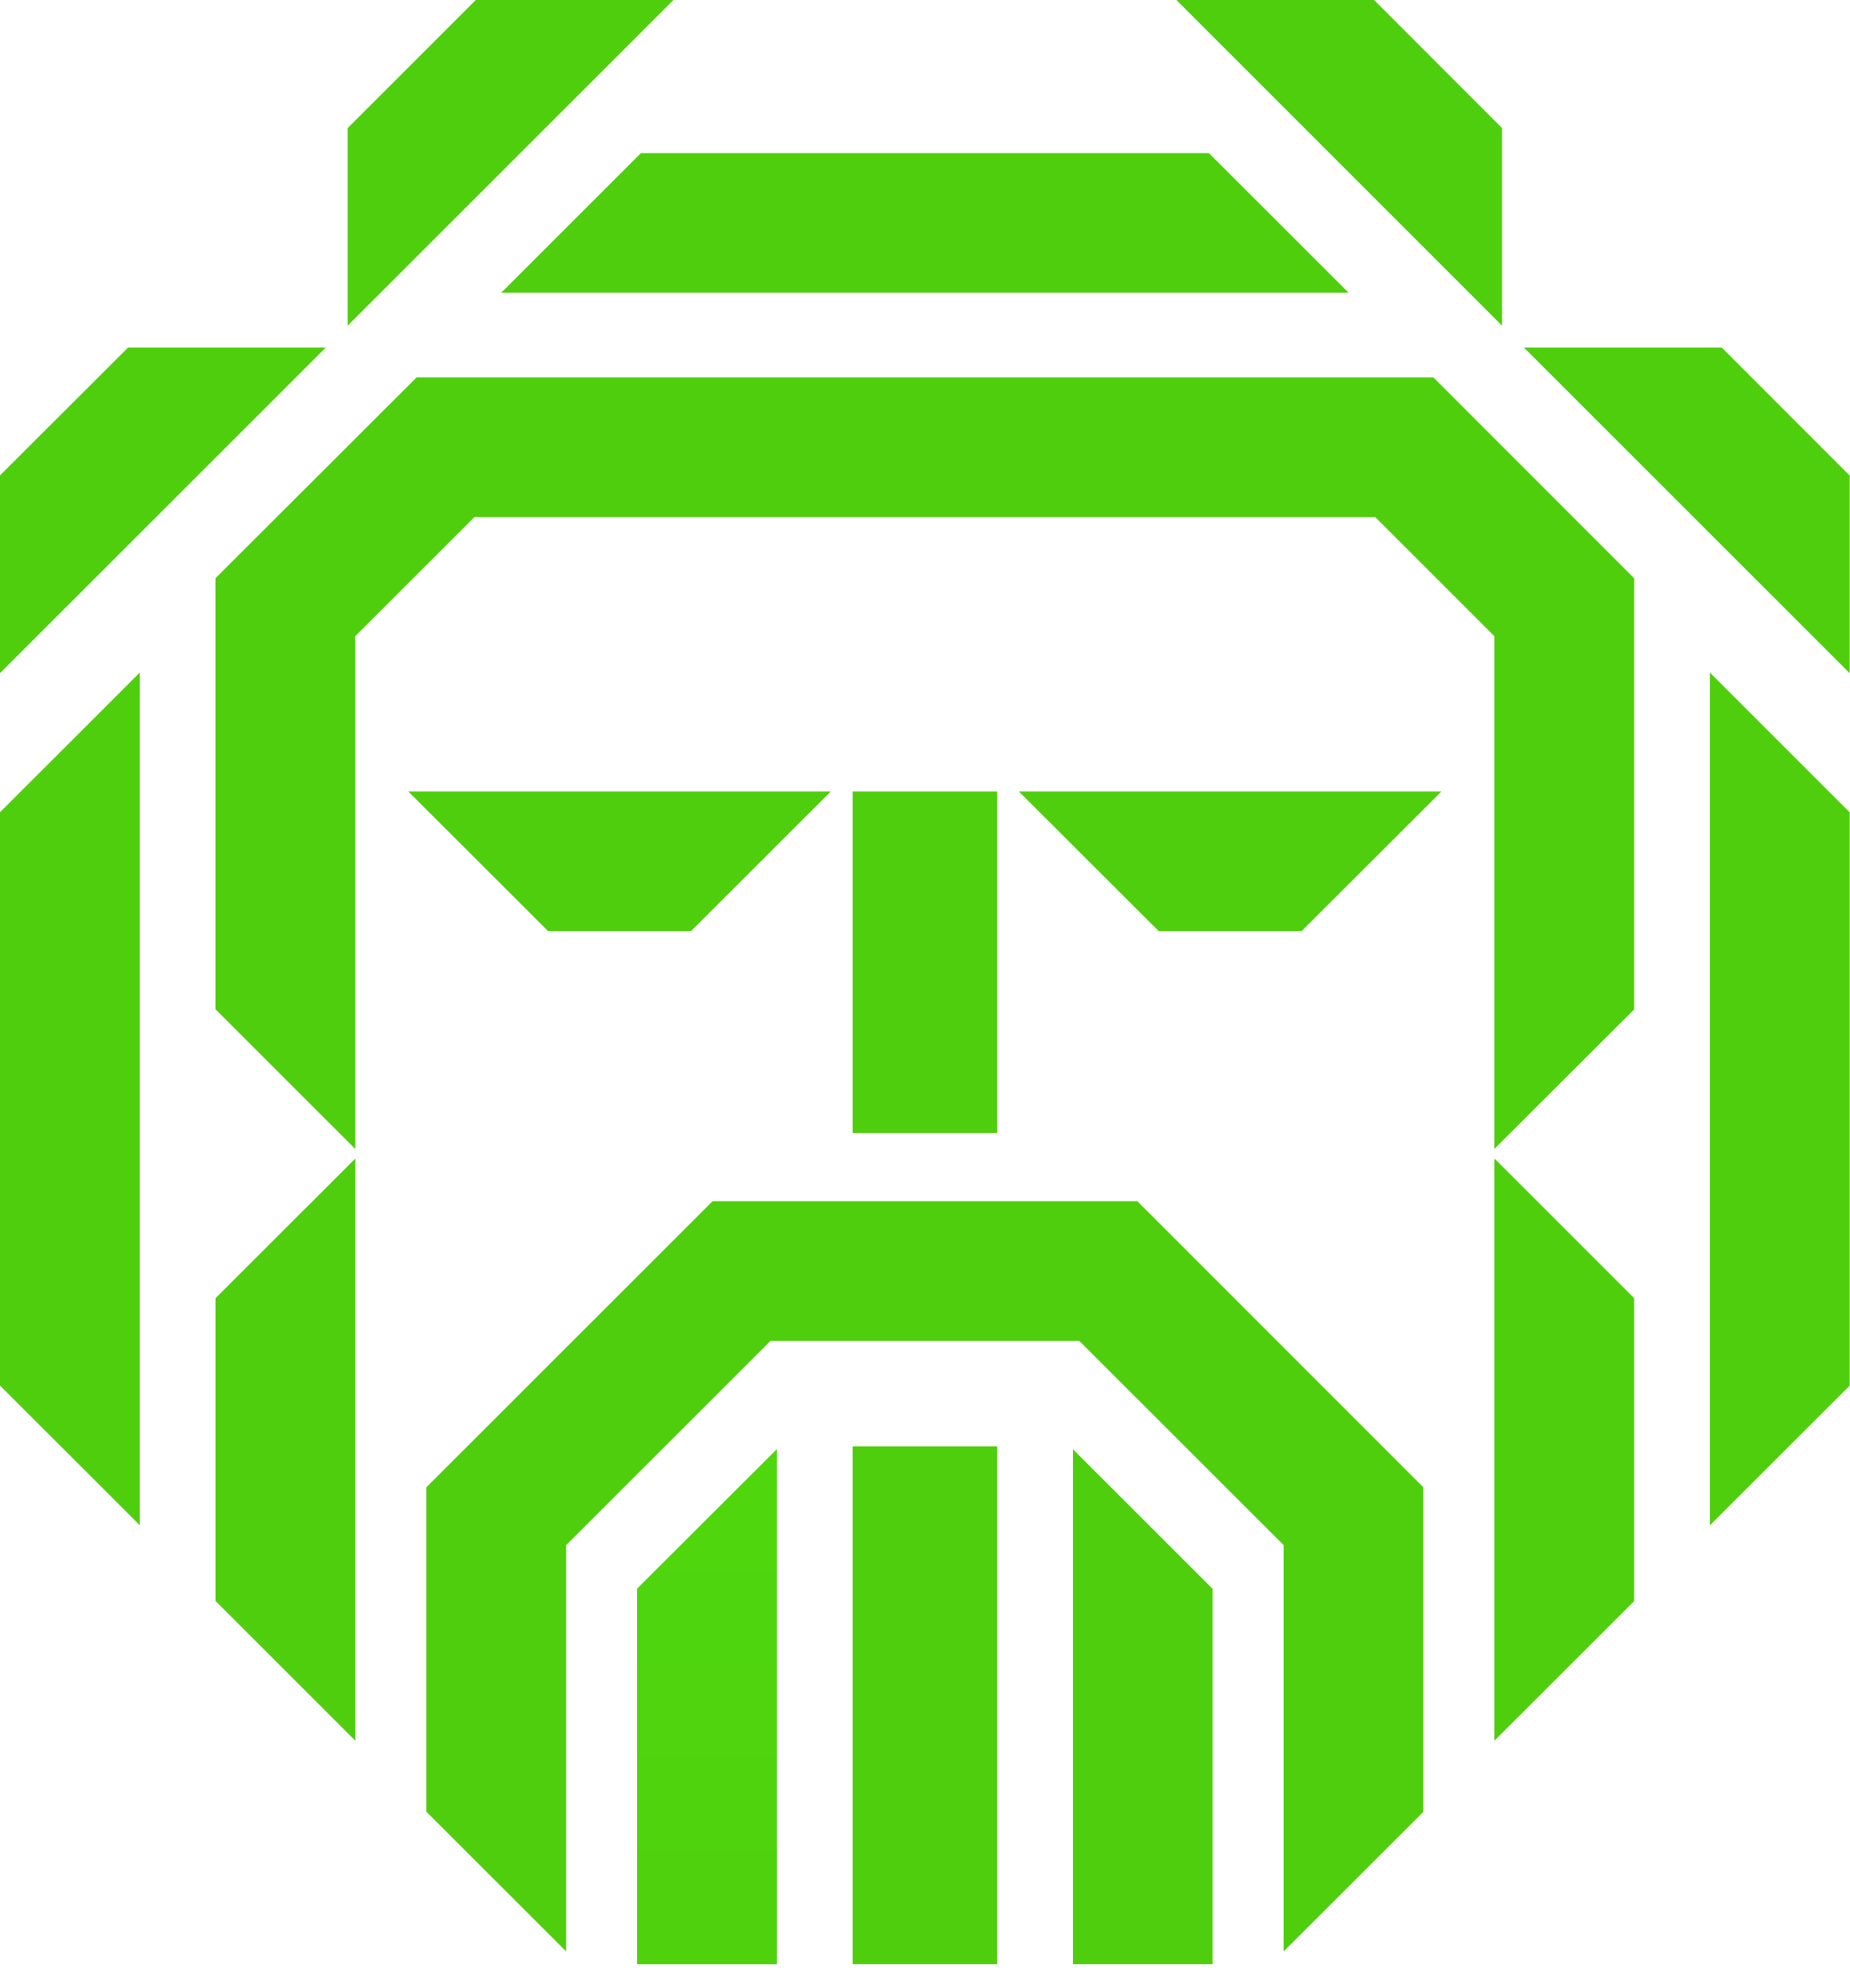
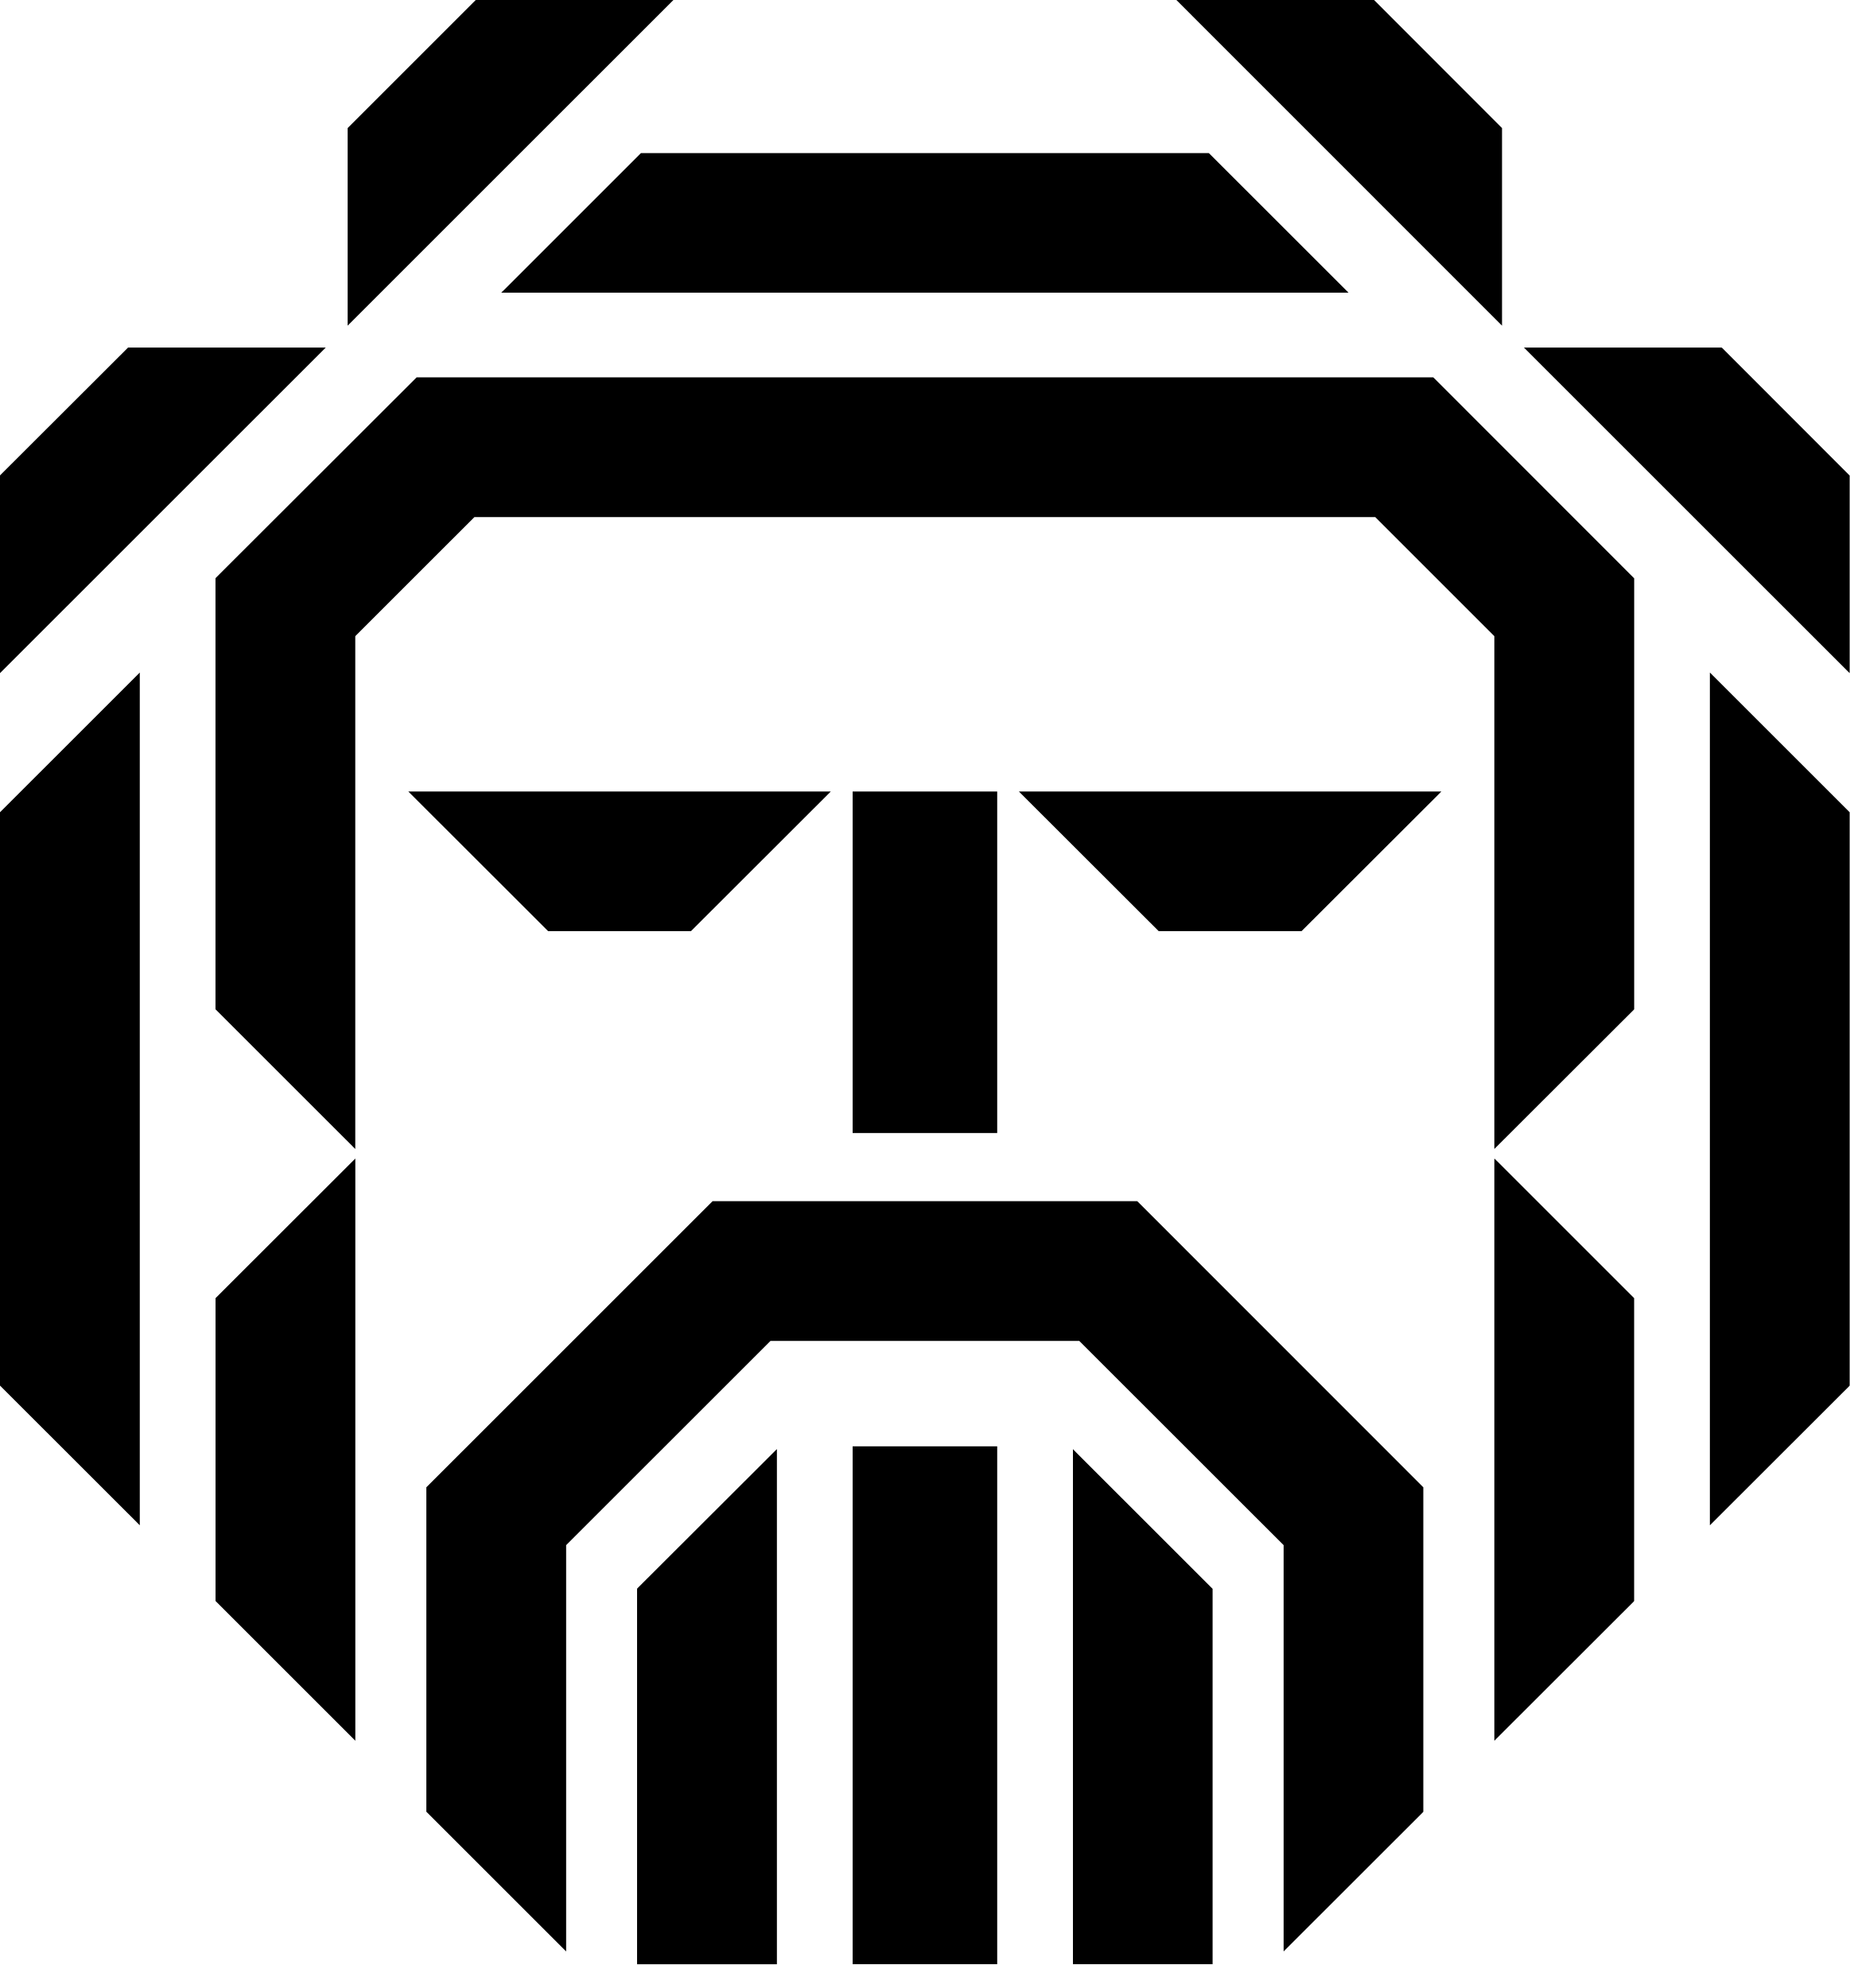
<svg xmlns="http://www.w3.org/2000/svg" fill="none" viewBox="0 0 40 43">
  <path d="M13.777 34.366v8.12h3.024V31.343l-3.014 3.009-.01.013Z" fill="url(#a)" />
  <path d="M0 17.57v12.4l2.957 2.955.066.067V14.547L.01 17.559l-.01.01Z" fill="url(#b)" />
  <path d="M11.853 20.14h3.09l2.956-2.953.067-.067H8.83l3.013 3.01.01.01Z" fill="url(#c)" />
  <path d="m13.86 3.312-2.956 2.956-.066.063h18.325l-3.01-3.009-.013-.01H13.86Z" fill="url(#d)" />
  <path d="M21.565 31.284h-3.126v11.201h3.126V31.284Z" fill="url(#e)" />
  <path d="M14.563 0h-4.275l-2.76 2.76-.01.01v4.274L14.496.067 14.563 0Z" fill="url(#f)" />
  <path d="M7.045 7.517H2.77L.01 10.273l-.01.013v4.274l6.979-6.977.066-.066Z" fill="url(#g)" />
  <path d="M23.203 31.344v11.141h3.02v-8.119l-2.957-2.956-.063-.066Z" fill="url(#h)" />
  <path d="M36.977 14.547v18.445l3.013-3.01.01-.013v-12.4l-2.956-2.955-.067-.067Z" fill="url(#i)" />
  <path d="m25.047 20.13.01.01h3.09l2.957-2.953.066-.067h-9.136l3.013 3.01Z" fill="url(#j)" />
  <path d="M21.565 17.12h-3.126v7.387h3.126V17.12Z" fill="url(#k)" />
  <path d="M30.99 8.162H9.01L4.67 12.496l-.01.013v9.321l2.957 2.956.066.067V13.76l2.577-2.576H29.74l2.576 2.576v11.092l3.014-3.01.01-.013v-9.32l-4.335-4.338-.014-.01Z" fill="url(#l)" />
  <path d="M4.661 28.078v6.551l2.957 2.956.066.067V25.059l-3.013 3.01-.01.01Z" fill="url(#m)" />
  <path d="M32.316 25.06v12.592l3.013-3.01.01-.013v-6.55l-2.957-2.957-.066-.063Z" fill="url(#n)" />
  <path d="M24.591 25.981H15.41l-6.18 6.179-.01.01v7.017l2.957 2.956.066.066v-8.788l4.419-4.417h6.678l4.419 4.417v8.788L30.77 39.2l.01-.013V32.17l-6.176-6.179-.014-.01Z" fill="url(#o)" />
  <path d="M32.482 7.044V2.77L29.725.01l-.01-.01H25.44l6.975 6.977.067.067Z" fill="url(#p)" />
  <path d="m37.243 7.527-.013-.01h-4.275l6.978 6.977.067.066v-4.274l-2.757-2.76Z" fill="url(#q)" />
  <defs>
    <linearGradient id="a" x1="15.289" y1="49.129" x2="15.289" y2="-7.503" gradientUnits="userSpaceOnUse">
-       <stop stop-color="#4FCE0D" />
-       <stop offset="1" stop-color="#4FEA0D" />
+       <stop stopColor="#4FCE0D" />
+       <stop offset="1" stopColor="#4FEA0D" />
    </linearGradient>
    <linearGradient id="b" x1="1.512" y1="49.13" x2="1.512" y2="-7.503" gradientUnits="userSpaceOnUse">
-       <stop stop-color="#4FCE0D" />
-       <stop offset="1" stop-color="#4FCE0D" />
+       <stop stopColor="#4FCE0D" />
+       <stop offset="1" stopColor="#4FCE0D" />
    </linearGradient>
    <linearGradient id="c" x1="376.463" y1="462.725" x2="376.463" y2="-50.933" gradientUnits="userSpaceOnUse">
-       <stop stop-color="#4FCE0D" />
-       <stop offset="1" stop-color="#4FCE0D" />
+       <stop stopColor="#4FCE0D" />
+       <stop offset="1" stopColor="#4FCE0D" />
    </linearGradient>
    <linearGradient id="d" x1="1111.64" y1="448.917" x2="1111.64" y2="-64.741" gradientUnits="userSpaceOnUse">
-       <stop stop-color="#4FCE0D" />
-       <stop offset="1" stop-color="#4FCE0D" />
+       <stop stopColor="#4FCE0D" />
+       <stop offset="1" stopColor="#4FCE0D" />
    </linearGradient>
    <linearGradient id="e" x1="206.238" y1="1684.49" x2="206.238" y2="-221.195" gradientUnits="userSpaceOnUse">
-       <stop stop-color="#4FCE0D" />
-       <stop offset="1" stop-color="#4FCE0D" />
+       <stop stopColor="#4FCE0D" />
+       <stop offset="1" stopColor="#4FCE0D" />
    </linearGradient>
    <linearGradient id="f" x1="241.134" y1="1039.58" x2="241.134" y2="-158.765" gradientUnits="userSpaceOnUse">
-       <stop stop-color="#4FCE0D" />
-       <stop offset="1" stop-color="#4FCE0D" />
+       <stop stopColor="#4FCE0D" />
+       <stop offset="1" stopColor="#4FCE0D" />
    </linearGradient>
    <linearGradient id="g" x1="74.537" y1="1047.1" x2="74.537" y2="-151.249" gradientUnits="userSpaceOnUse">
-       <stop stop-color="#4FCE0D" />
-       <stop offset="1" stop-color="#4FCE0D" />
+       <stop stopColor="#4FCE0D" />
+       <stop offset="1" stopColor="#4FCE0D" />
    </linearGradient>
    <linearGradient id="h" x1="247.333" y1="1675.71" x2="247.333" y2="-219.784" gradientUnits="userSpaceOnUse">
-       <stop stop-color="#4FCE0D" />
-       <stop offset="1" stop-color="#4FCE0D" />
+       <stop stopColor="#4FCE0D" />
+       <stop offset="1" stopColor="#4FCE0D" />
    </linearGradient>
    <linearGradient id="i" x1="386.453" y1="2736.82" x2="386.453" y2="-401.199" gradientUnits="userSpaceOnUse">
-       <stop stop-color="#4FCE0D" />
-       <stop offset="1" stop-color="#4FCE0D" />
+       <stop stopColor="#4FCE0D" />
+       <stop offset="1" stopColor="#4FCE0D" />
    </linearGradient>
    <linearGradient id="j" x1="752.001" y1="462.725" x2="752.001" y2="-50.933" gradientUnits="userSpaceOnUse">
-       <stop stop-color="#4FCE0D" />
-       <stop offset="1" stop-color="#4FCE0D" />
+       <stop stopColor="#4FCE0D" />
+       <stop offset="1" stopColor="#4FCE0D" />
    </linearGradient>
    <linearGradient id="k" x1="206.238" y1="1107.3" x2="206.238" y2="-149.373" gradientUnits="userSpaceOnUse">
-       <stop stop-color="#4FCE0D" />
-       <stop offset="1" stop-color="#4FCE0D" />
+       <stop stopColor="#4FCE0D" />
+       <stop offset="1" stopColor="#4FCE0D" />
    </linearGradient>
    <linearGradient id="l" x1="1847.46" y1="2471.52" x2="1847.46" y2="-368.042" gradientUnits="userSpaceOnUse">
-       <stop stop-color="#4FCE0D" />
-       <stop offset="1" stop-color="#4FCE0D" />
+       <stop stopColor="#4FCE0D" />
+       <stop offset="1" stopColor="#4FCE0D" />
    </linearGradient>
    <linearGradient id="m" x1="60.71" y1="1883.63" x2="60.71" y2="-258.783" gradientUnits="userSpaceOnUse">
-       <stop stop-color="#4FCE0D" />
-       <stop offset="1" stop-color="#4FCE0D" />
+       <stop stopColor="#4FCE0D" />
+       <stop offset="1" stopColor="#4FCE0D" />
    </linearGradient>
    <linearGradient id="n" x1="339.467" y1="1883.63" x2="339.467" y2="-258.783" gradientUnits="userSpaceOnUse">
-       <stop stop-color="#4FCE0D" />
-       <stop offset="1" stop-color="#4FCE0D" />
+       <stop stopColor="#4FCE0D" />
+       <stop offset="1" stopColor="#4FCE0D" />
    </linearGradient>
    <linearGradient id="o" x1="1304.42" y1="2421.05" x2="1304.42" y2="-339.794" gradientUnits="userSpaceOnUse">
-       <stop stop-color="#4FCE0D" />
-       <stop offset="1" stop-color="#4FCE0D" />
+       <stop stopColor="#4FCE0D" />
+       <stop offset="1" stopColor="#4FCE0D" />
    </linearGradient>
    <linearGradient id="p" x1="637.935" y1="1039.58" x2="637.935" y2="-158.765" gradientUnits="userSpaceOnUse">
-       <stop stop-color="#4FCE0D" />
-       <stop offset="1" stop-color="#4FCE0D" />
+       <stop stopColor="#4FCE0D" />
+       <stop offset="1" stopColor="#4FCE0D" />
    </linearGradient>
    <linearGradient id="q" x1="804.819" y1="1047.1" x2="804.819" y2="-151.249" gradientUnits="userSpaceOnUse">
-       <stop stop-color="#4FCE0D" />
-       <stop offset="1" stop-color="#4FCE0D" />
+       <stop stopColor="#4FCE0D" />
+       <stop offset="1" stopColor="#4FCE0D" />
    </linearGradient>
  </defs>
</svg>
